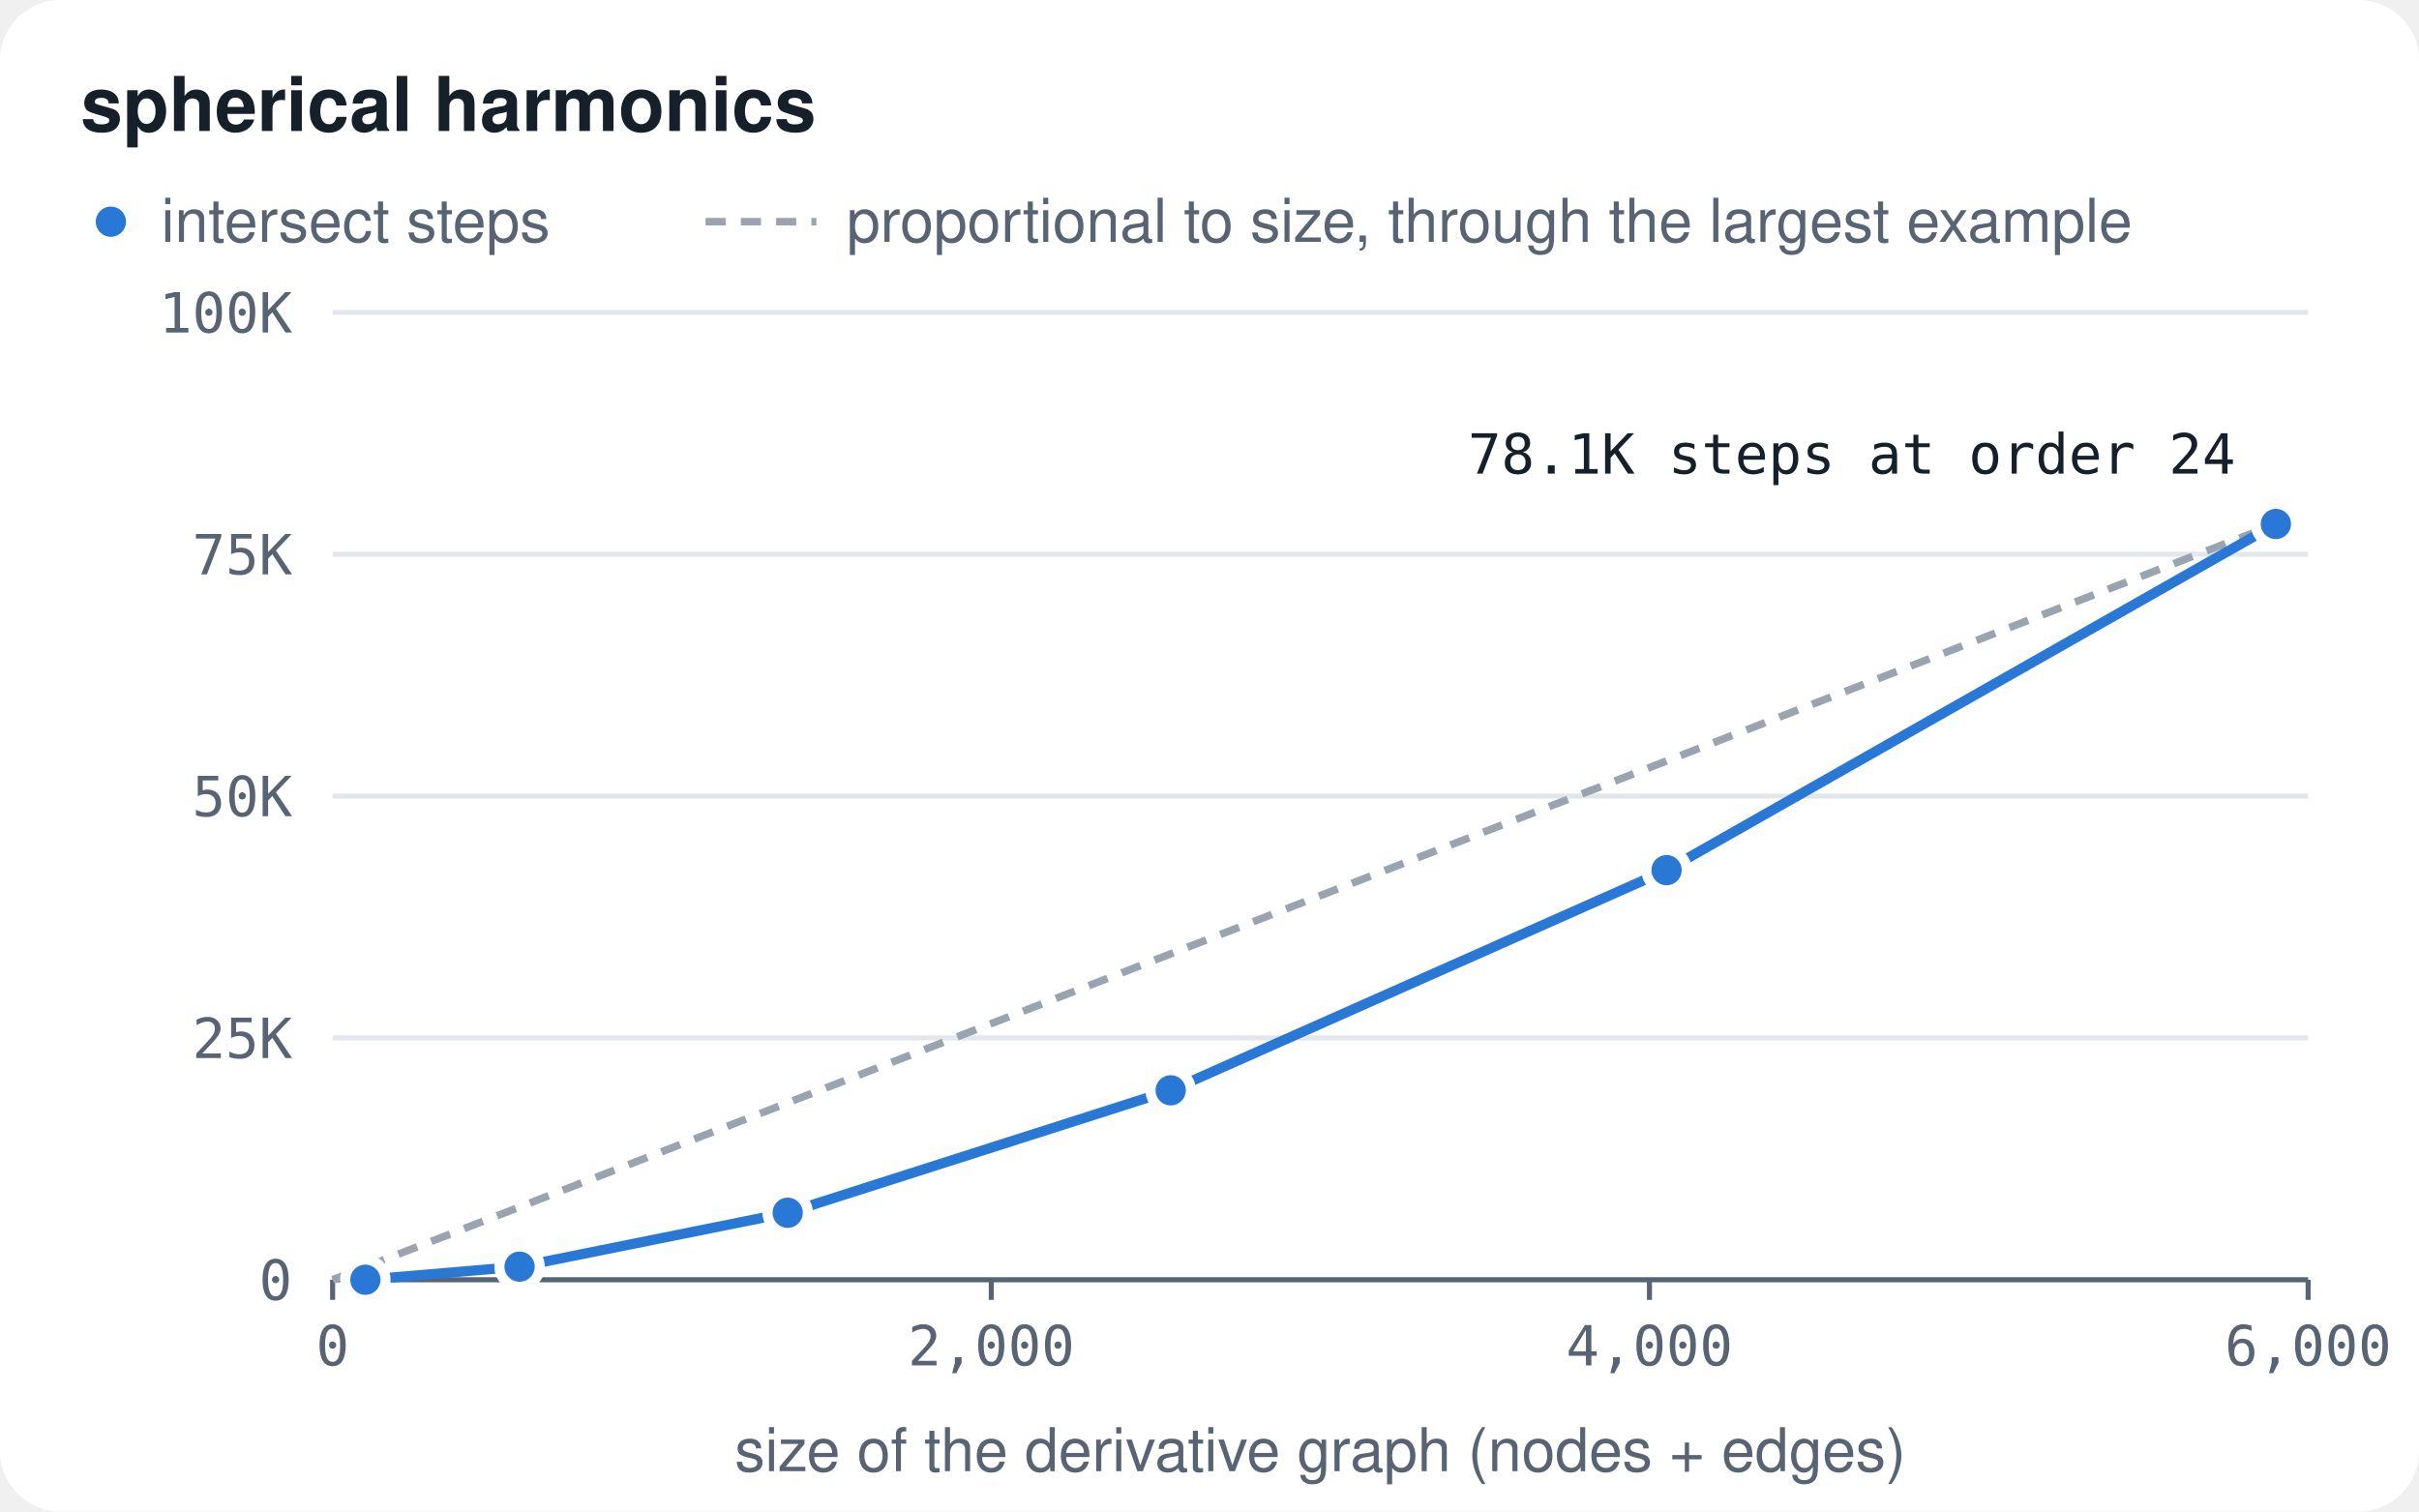
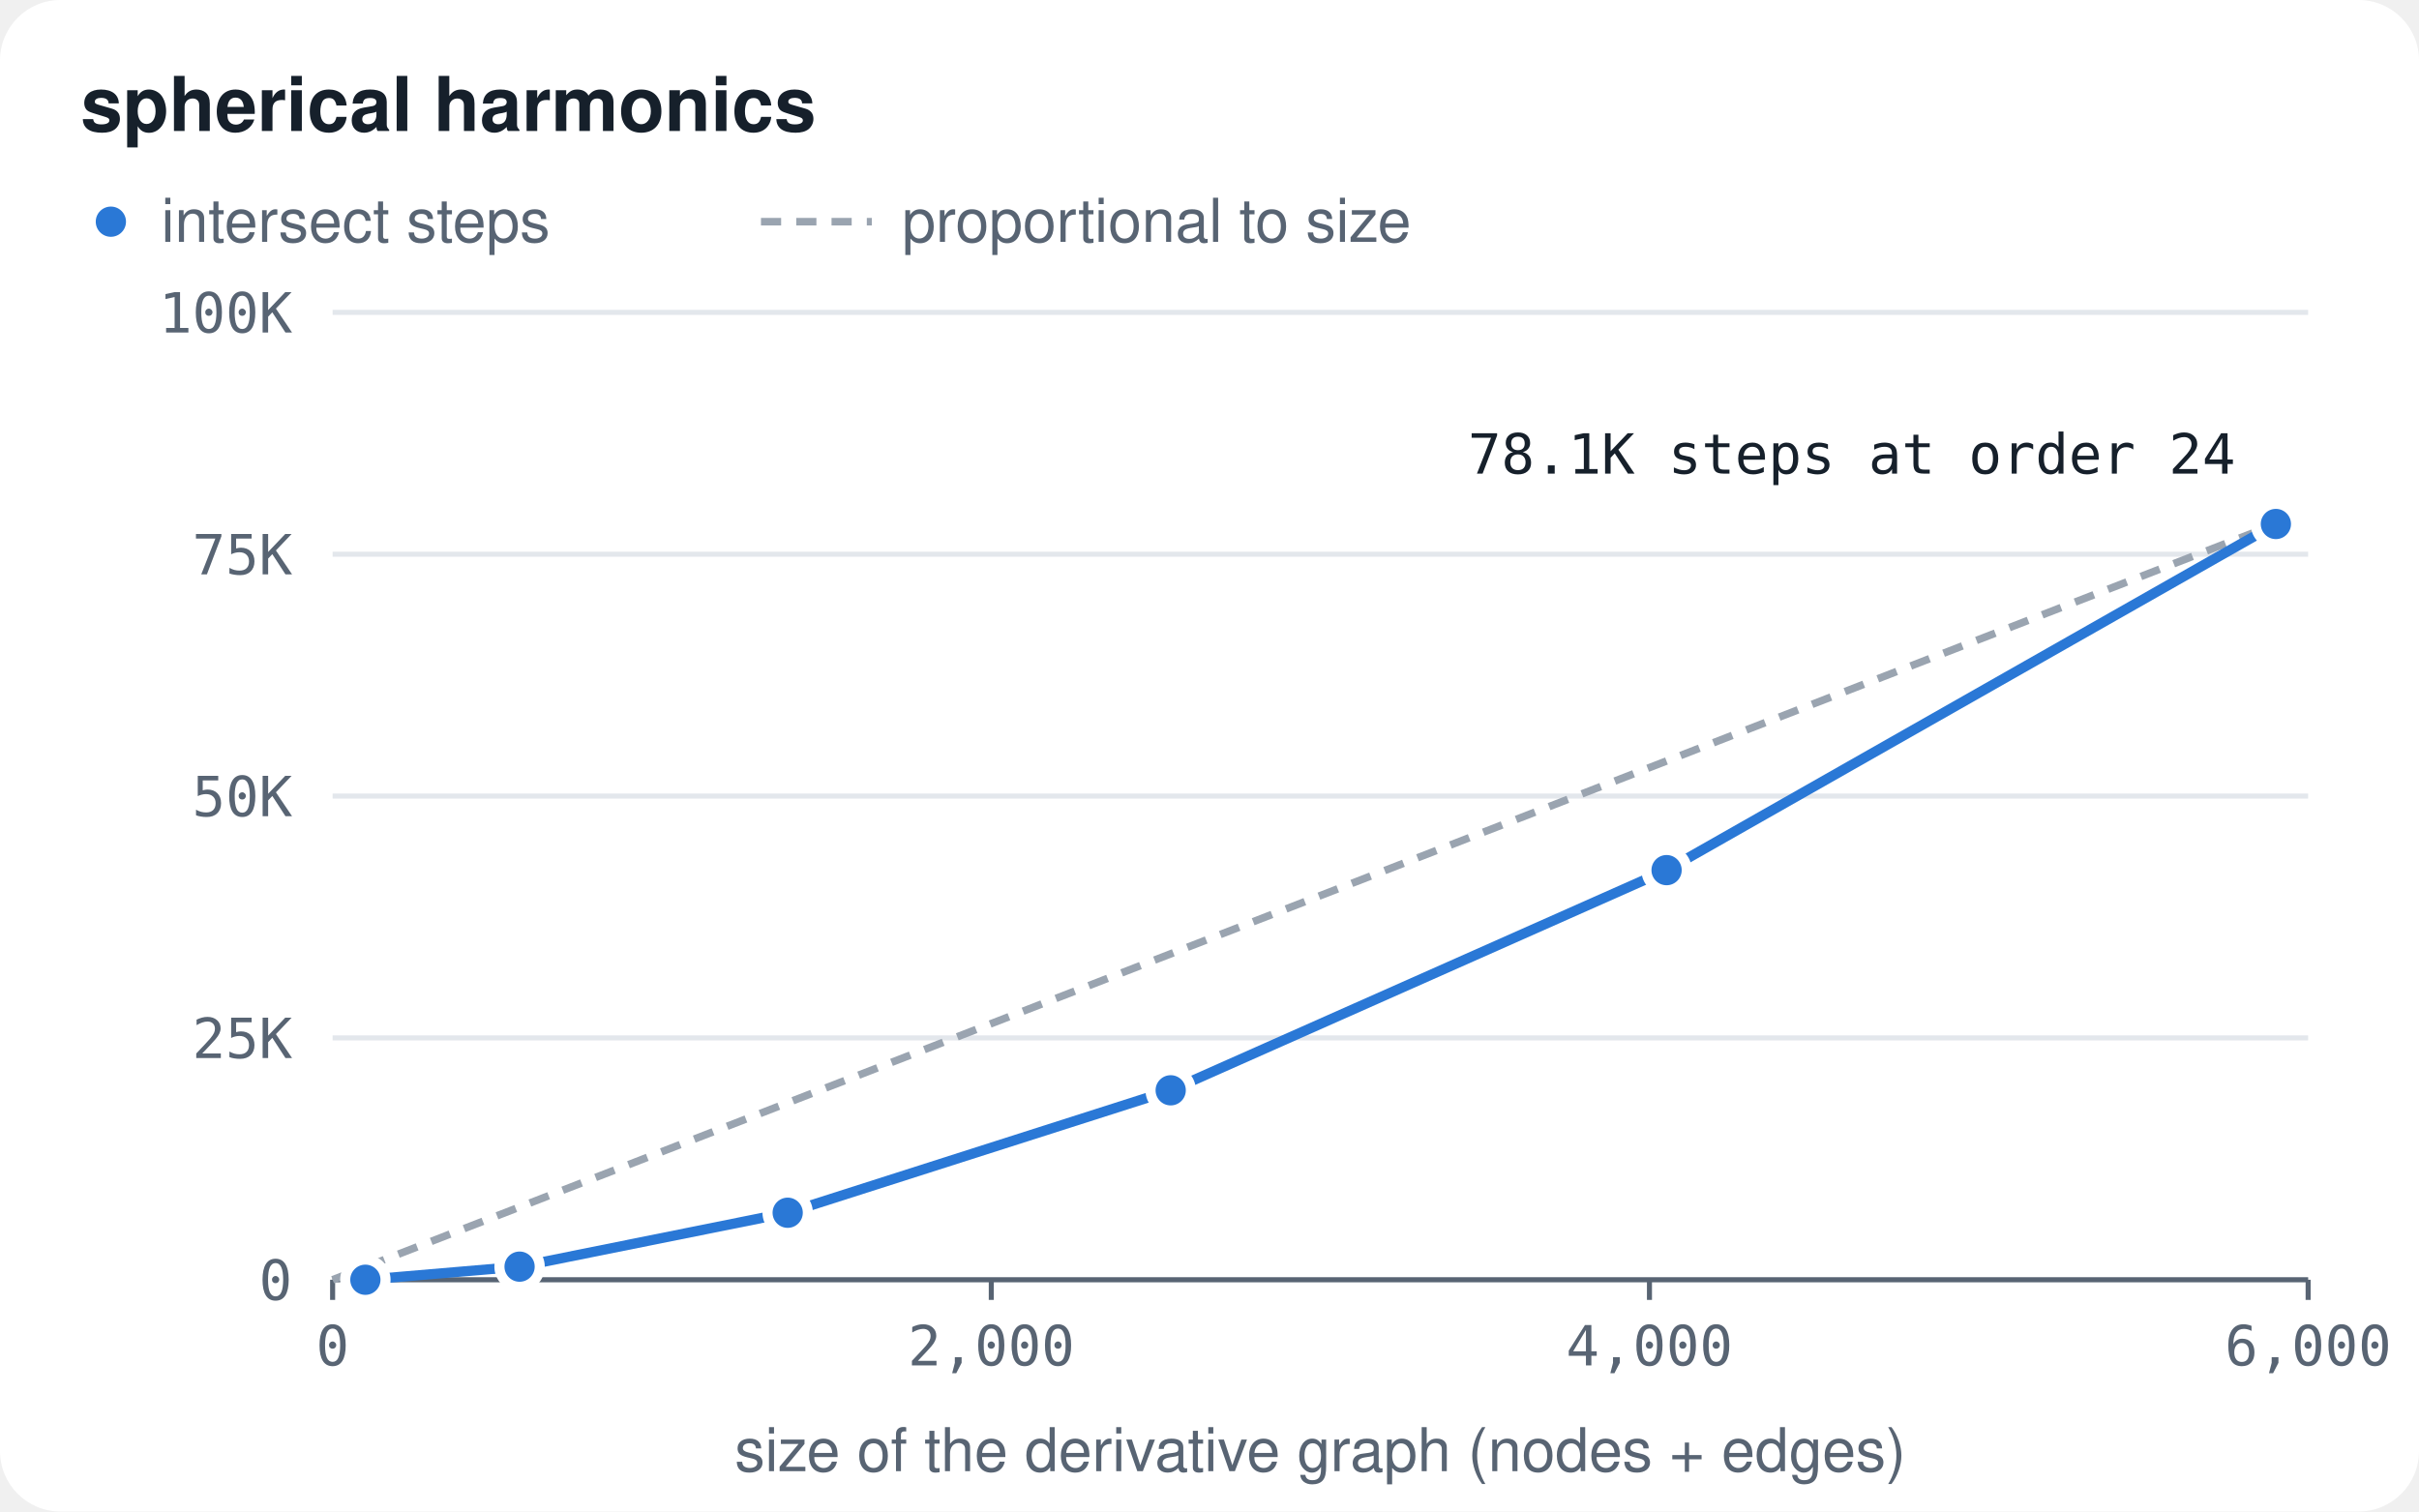
<svg xmlns="http://www.w3.org/2000/svg" viewBox="0 0 480 300" width="480" height="300" role="img" aria-label="spherical harmonics: intersect steps against graph size">
  <rect width="480" height="300" rx="12" fill="#ffffff" />
  <text x="16" y="26" font-family="'Space Grotesk', 'Segoe UI', Helvetica, Arial, sans-serif" font-size="15" font-weight="700" fill="#16202b">spherical harmonics</text>
  <circle cx="22" cy="44" r="4" fill="#2a78d6" stroke="#ffffff" stroke-width="2" />
  <text x="32" y="48" font-family="'Space Grotesk', 'Segoe UI', Helvetica, Arial, sans-serif" font-size="12" fill="#586473">intersect steps</text>
-   <line x1="140" y1="44" x2="162" y2="44" stroke="#9aa4b0" stroke-width="1.5" stroke-dasharray="4 3" />
-   <text x="168" y="48" font-family="'Space Grotesk', 'Segoe UI', Helvetica, Arial, sans-serif" font-size="12" fill="#586473">proportional to size, through the largest example</text>
+   <line x1="151" y1="44" x2="173" y2="44" stroke="#9aa4b0" stroke-width="1.5" stroke-dasharray="4 3" />
+   <text x="179" y="48" font-family="'Space Grotesk', 'Segoe UI', Helvetica, Arial, sans-serif" font-size="12" fill="#586473">proportional to size</text>
  <line x1="66" y1="254.0" x2="458" y2="254.0" stroke="#e3e7ec" stroke-width="1" />
  <text x="58" y="258.0" font-family="'JetBrains Mono', Consolas, 'DejaVu Sans Mono', Menlo, monospace" font-size="11" text-anchor="end" fill="#586473">0</text>
  <line x1="66" y1="206.0" x2="458" y2="206.0" stroke="#e3e7ec" stroke-width="1" />
  <text x="58" y="210.0" font-family="'JetBrains Mono', Consolas, 'DejaVu Sans Mono', Menlo, monospace" font-size="11" text-anchor="end" fill="#586473">25K</text>
  <line x1="66" y1="158.0" x2="458" y2="158.0" stroke="#e3e7ec" stroke-width="1" />
  <text x="58" y="162.0" font-family="'JetBrains Mono', Consolas, 'DejaVu Sans Mono', Menlo, monospace" font-size="11" text-anchor="end" fill="#586473">50K</text>
  <line x1="66" y1="110.0" x2="458" y2="110.0" stroke="#e3e7ec" stroke-width="1" />
  <text x="58" y="114.0" font-family="'JetBrains Mono', Consolas, 'DejaVu Sans Mono', Menlo, monospace" font-size="11" text-anchor="end" fill="#586473">75K</text>
  <line x1="66" y1="62.0" x2="458" y2="62.0" stroke="#e3e7ec" stroke-width="1" />
  <text x="58" y="66.0" font-family="'JetBrains Mono', Consolas, 'DejaVu Sans Mono', Menlo, monospace" font-size="11" text-anchor="end" fill="#586473">100K</text>
  <line x1="66.0" y1="254" x2="66.0" y2="258" stroke="#586473" stroke-width="1" />
  <text x="66.0" y="271" font-family="'JetBrains Mono', Consolas, 'DejaVu Sans Mono', Menlo, monospace" font-size="11" text-anchor="middle" fill="#586473">0</text>
  <line x1="196.7" y1="254" x2="196.7" y2="258" stroke="#586473" stroke-width="1" />
  <text x="196.7" y="271" font-family="'JetBrains Mono', Consolas, 'DejaVu Sans Mono', Menlo, monospace" font-size="11" text-anchor="middle" fill="#586473">2,000</text>
  <line x1="327.3" y1="254" x2="327.3" y2="258" stroke="#586473" stroke-width="1" />
  <text x="327.3" y="271" font-family="'JetBrains Mono', Consolas, 'DejaVu Sans Mono', Menlo, monospace" font-size="11" text-anchor="middle" fill="#586473">4,000</text>
  <line x1="458.0" y1="254" x2="458.0" y2="258" stroke="#586473" stroke-width="1" />
  <text x="458.0" y="271" font-family="'JetBrains Mono', Consolas, 'DejaVu Sans Mono', Menlo, monospace" font-size="11" text-anchor="middle" fill="#586473">6,000</text>
  <line x1="66" y1="254" x2="458" y2="254" stroke="#586473" stroke-width="1" />
  <text x="262.0" y="292" font-family="'Space Grotesk', 'Segoe UI', Helvetica, Arial, sans-serif" font-size="12" text-anchor="middle" fill="#586473">size of the derivative graph (nodes + edges)</text>
  <line x1="66.0" y1="254.0" x2="451.6" y2="104.0" stroke="#9aa4b0" stroke-width="1.5" stroke-dasharray="4 3" />
  <polyline points="72.5,254.0 103.1,251.4 156.3,240.7 232.3,216.4 330.7,172.7 451.6,104.0" fill="none" stroke="#2a78d6" stroke-width="2" stroke-linejoin="round" stroke-linecap="round" />
  <circle cx="72.5" cy="254.0" r="4" fill="#2a78d6" stroke="#ffffff" stroke-width="2" />
  <circle cx="103.1" cy="251.4" r="4" fill="#2a78d6" stroke="#ffffff" stroke-width="2" />
  <circle cx="156.3" cy="240.7" r="4" fill="#2a78d6" stroke="#ffffff" stroke-width="2" />
  <circle cx="232.3" cy="216.4" r="4" fill="#2a78d6" stroke="#ffffff" stroke-width="2" />
  <circle cx="330.7" cy="172.7" r="4" fill="#2a78d6" stroke="#ffffff" stroke-width="2" />
  <circle cx="451.6" cy="104.0" r="4" fill="#2a78d6" stroke="#ffffff" stroke-width="2" />
  <text x="443.6" y="94.0" font-family="'JetBrains Mono', Consolas, 'DejaVu Sans Mono', Menlo, monospace" font-size="11" text-anchor="end" fill="#16202b">78.1K steps at order 24</text>
</svg>
